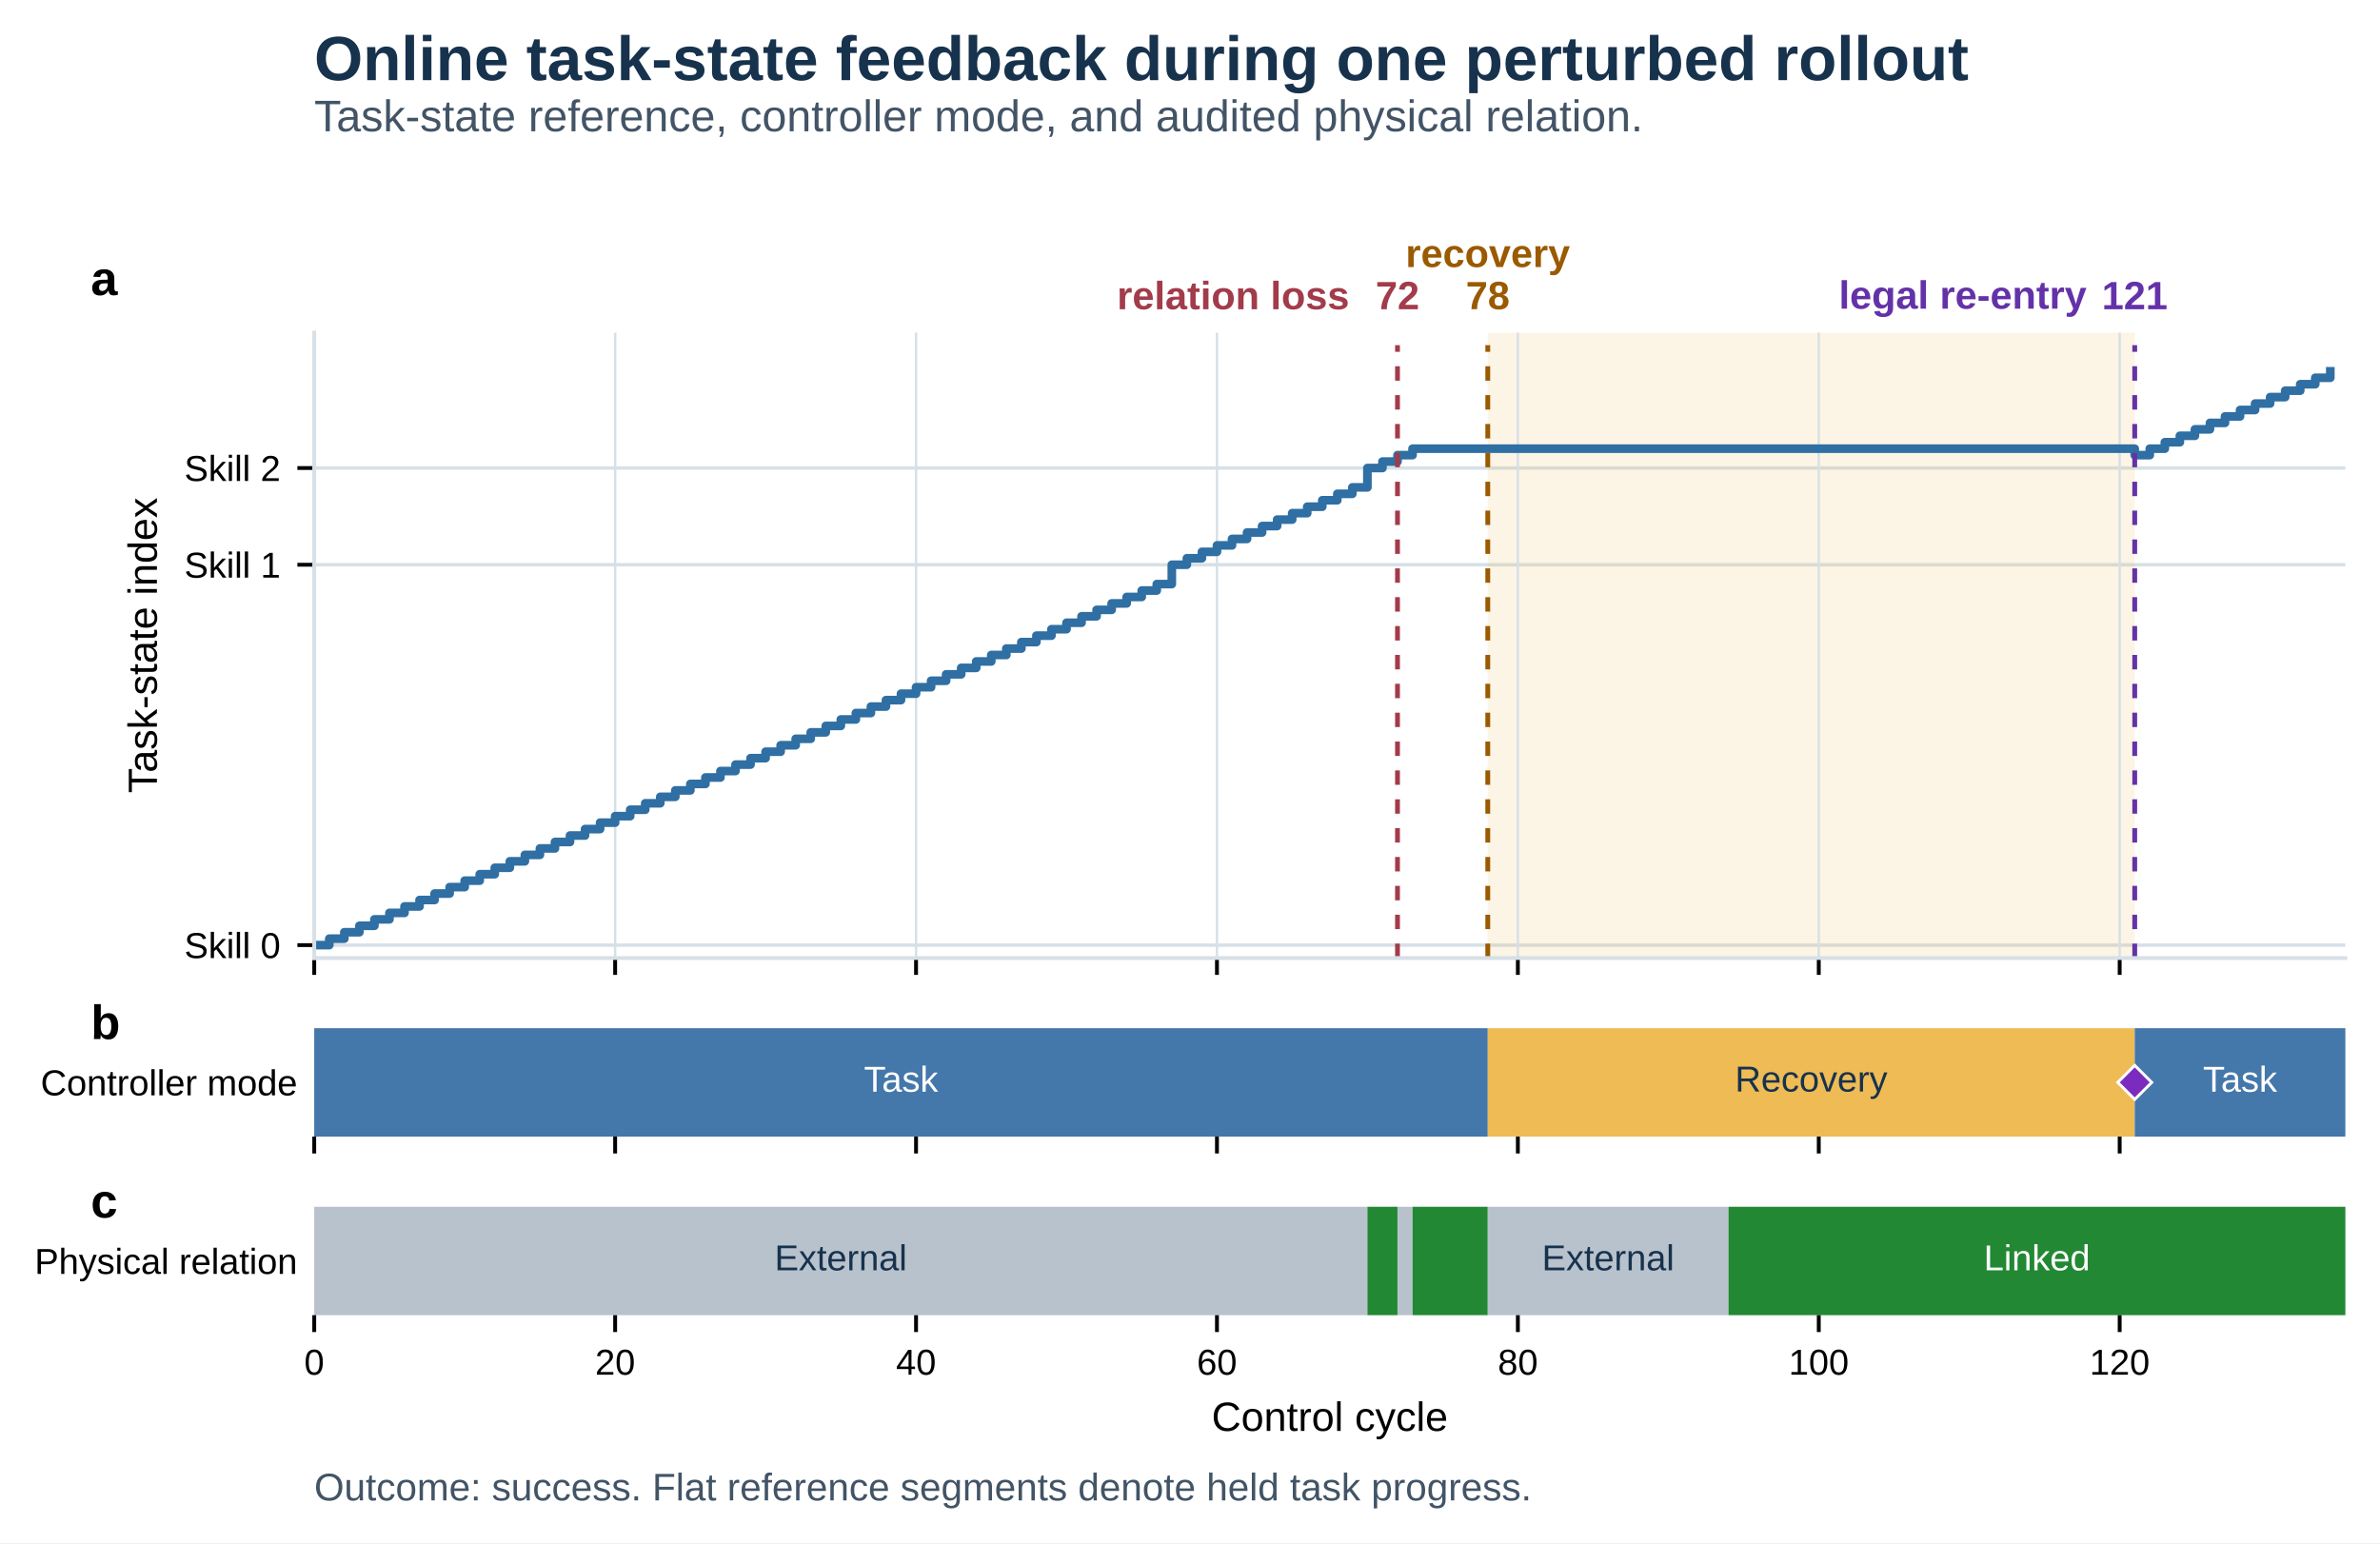
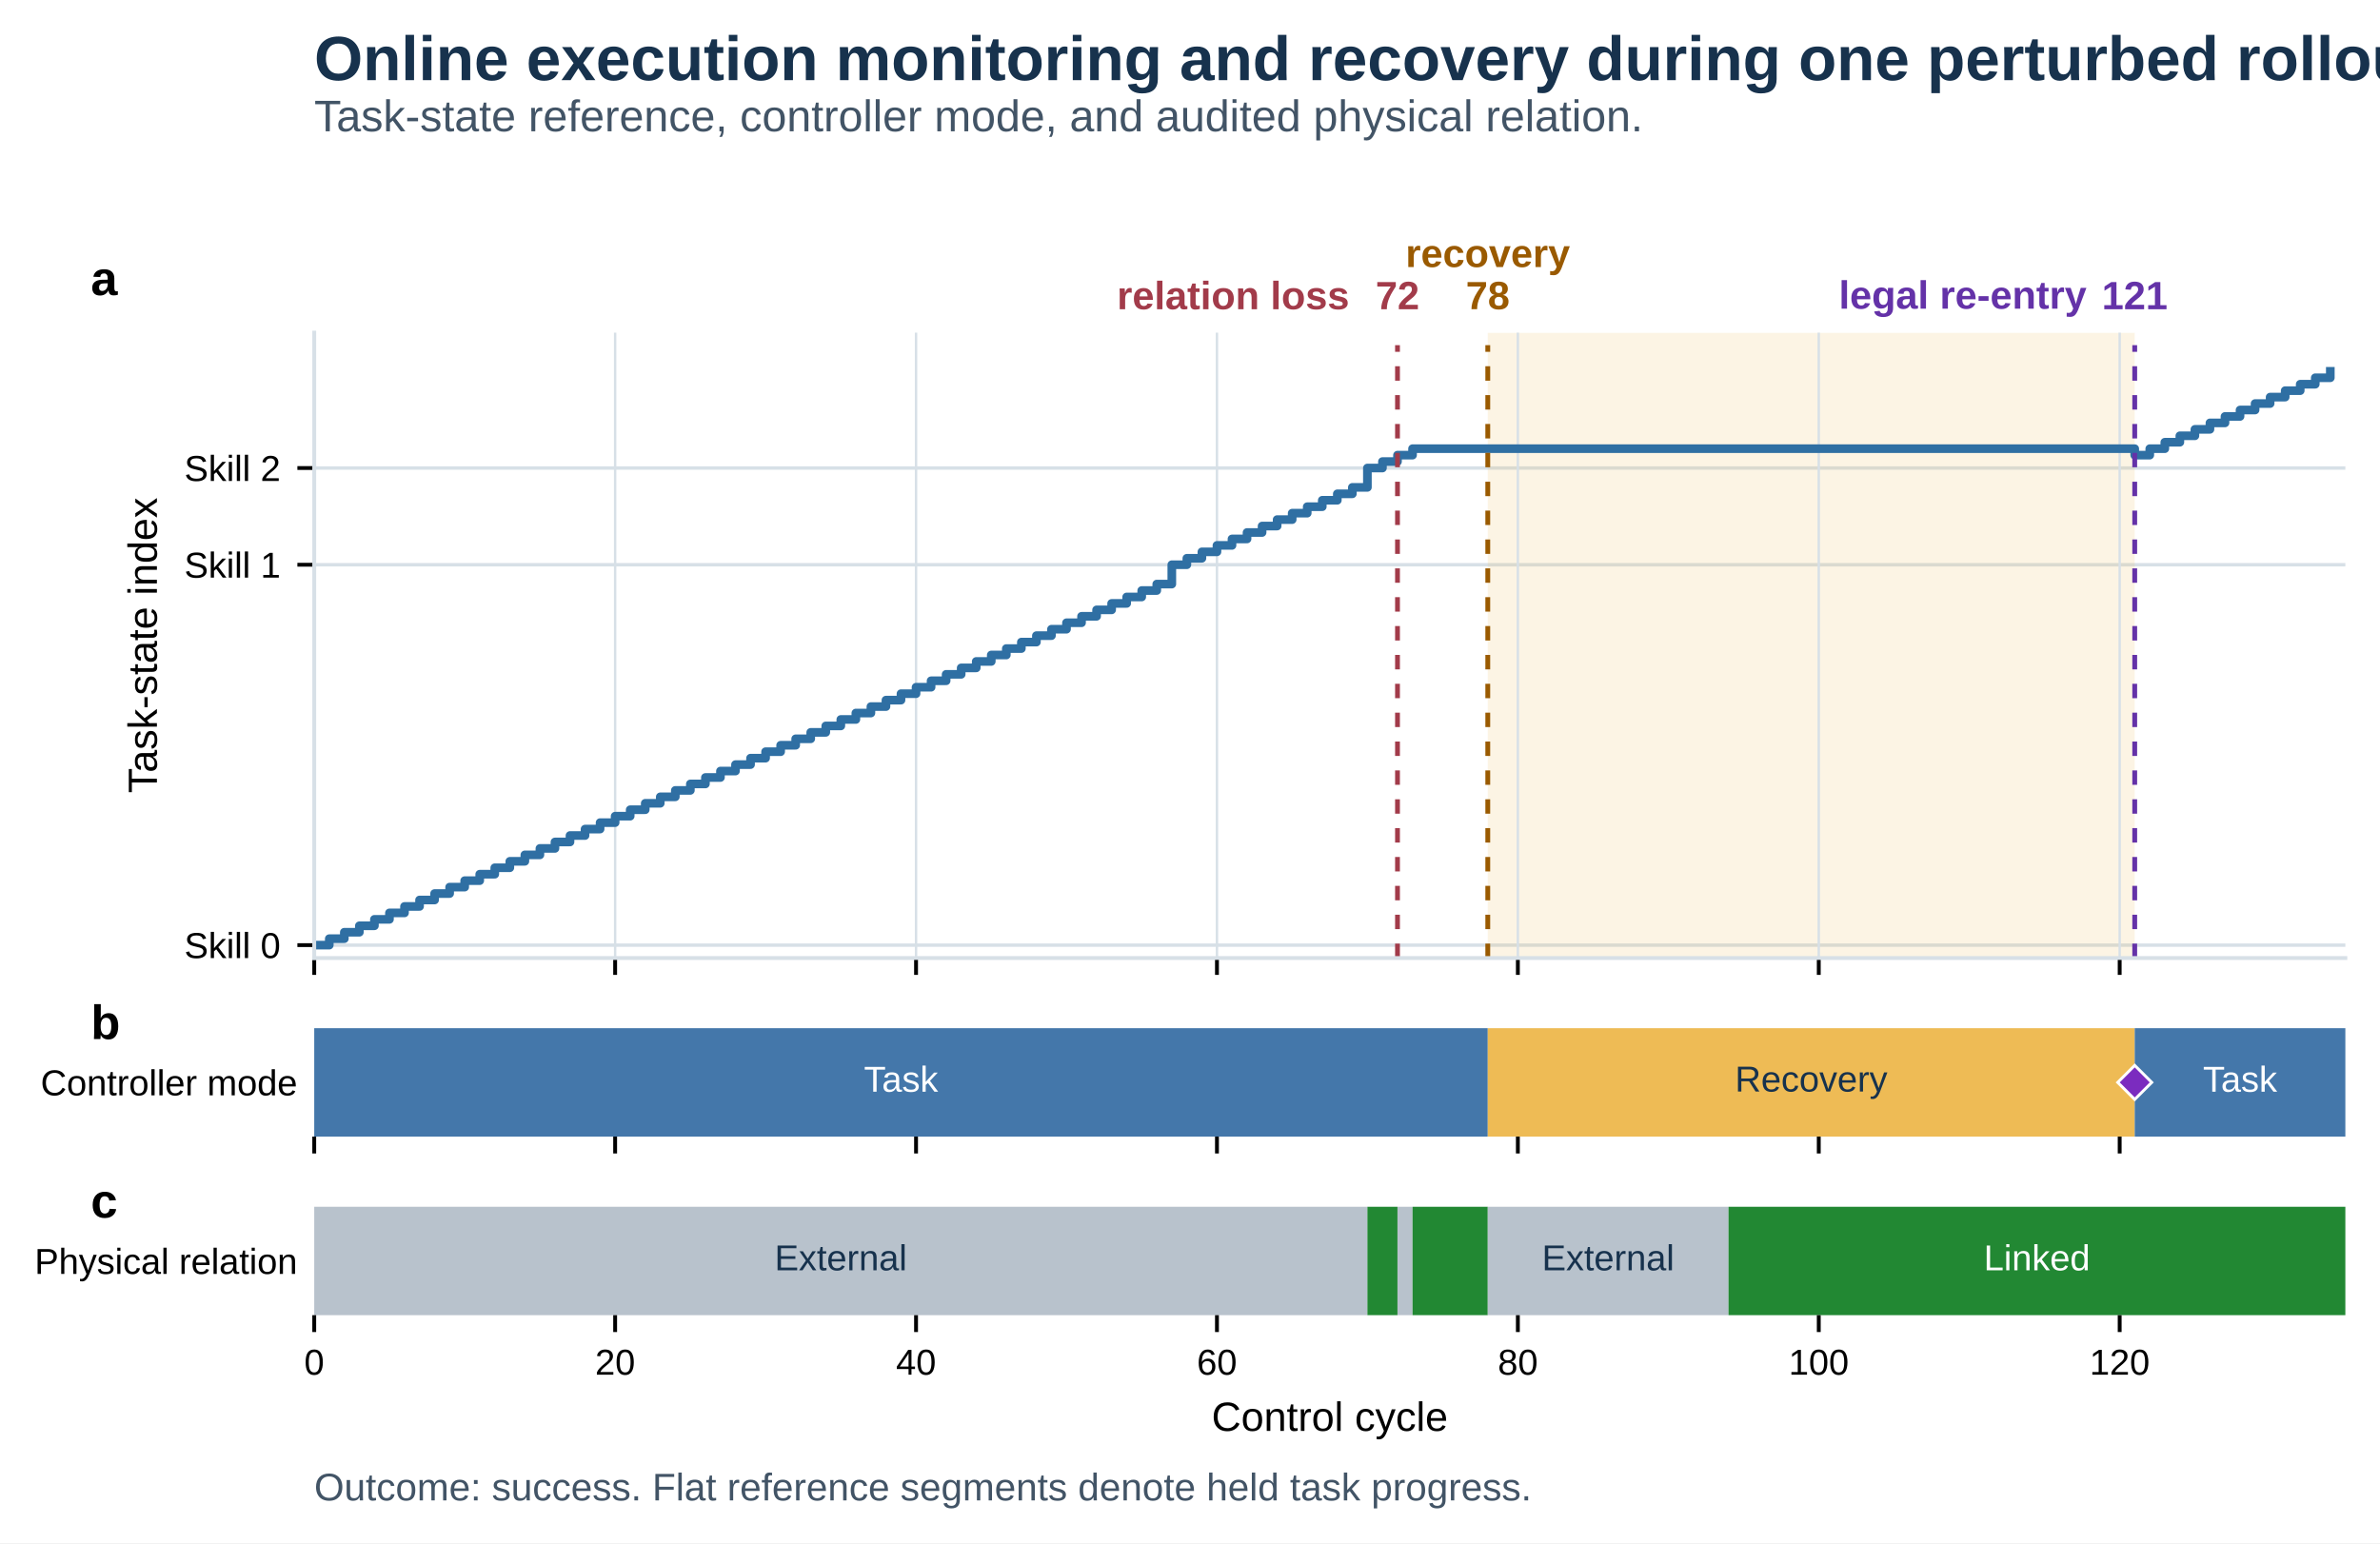
<svg xmlns="http://www.w3.org/2000/svg" xmlns:xlink="http://www.w3.org/1999/xlink" width="494.643pt" height="320.752pt" viewBox="0 0 494.643 320.752" version="1.1">
  <defs>
    <style type="text/css">*{stroke-linejoin: round; stroke-linecap: butt}</style>
  </defs>
  <g id="figure_1">
    <g id="patch_1">
      <path d="M 0 320.752 L 494.643 320.752 L 494.643 0 L 0 0 z " style="fill: #ffffff" />
    </g>
    <g id="axes_1">
      <g id="patch_2">
        <path d="M 65.307 199.128 L 487.443 199.128 L 487.443 69.138 L 65.307 69.138 z " style="fill: #ffffff" />
      </g>
      <g id="line2d_1">
        <path d="M 65.307 196.447 L 487.443 196.447 " clip-path="url(#pef754bce0d)" style="fill: none; stroke: #d7e0e7; stroke-width: 0.7; stroke-linecap: square" />
      </g>
      <g id="line2d_2">
        <path d="M 65.307 117.382 L 487.443 117.382 " clip-path="url(#pef754bce0d)" style="fill: none; stroke: #d7e0e7; stroke-width: 0.7; stroke-linecap: square" />
      </g>
      <g id="line2d_3">
        <path d="M 65.307 97.28 L 487.443 97.28 " clip-path="url(#pef754bce0d)" style="fill: none; stroke: #d7e0e7; stroke-width: 0.7; stroke-linecap: square" />
      </g>
      <g id="patch_3">
        <path d="M 309.208 199.128 L 443.666 199.128 L 443.666 69.138 L 309.208 69.138 z " clip-path="url(#pef754bce0d)" style="fill: #eebb55; opacity: 0.16" />
      </g>
      <g id="matplotlib.axis_1">
        <g id="xtick_1">
          <g id="line2d_4">
            <path d="M 65.307 199.128 L 65.307 69.138 " clip-path="url(#pef754bce0d)" style="fill: none; stroke: #d7e0e7; stroke-width: 0.5; stroke-linecap: square" />
          </g>
          <g id="line2d_5">
            <defs>
              <path id="m49e16027d6" d="M 0 0 L 0 3.5 " style="stroke: #000000; stroke-width: 0.8" />
            </defs>
            <g>
              <use xlink:href="#m49e16027d6" x="65.307" y="199.128" style="stroke: #000000; stroke-width: 0.8" />
            </g>
          </g>
        </g>
        <g id="xtick_2">
          <g id="line2d_6">
            <path d="M 127.846 199.128 L 127.846 69.138 " clip-path="url(#pef754bce0d)" style="fill: none; stroke: #d7e0e7; stroke-width: 0.5; stroke-linecap: square" />
          </g>
          <g id="line2d_7">
            <g>
              <use xlink:href="#m49e16027d6" x="127.846" y="199.128" style="stroke: #000000; stroke-width: 0.8" />
            </g>
          </g>
        </g>
        <g id="xtick_3">
          <g id="line2d_8">
            <path d="M 190.384 199.128 L 190.384 69.138 " clip-path="url(#pef754bce0d)" style="fill: none; stroke: #d7e0e7; stroke-width: 0.5; stroke-linecap: square" />
          </g>
          <g id="line2d_9">
            <g>
              <use xlink:href="#m49e16027d6" x="190.384" y="199.128" style="stroke: #000000; stroke-width: 0.8" />
            </g>
          </g>
        </g>
        <g id="xtick_4">
          <g id="line2d_10">
            <path d="M 252.923 199.128 L 252.923 69.138 " clip-path="url(#pef754bce0d)" style="fill: none; stroke: #d7e0e7; stroke-width: 0.5; stroke-linecap: square" />
          </g>
          <g id="line2d_11">
            <g>
              <use xlink:href="#m49e16027d6" x="252.923" y="199.128" style="stroke: #000000; stroke-width: 0.8" />
            </g>
          </g>
        </g>
        <g id="xtick_5">
          <g id="line2d_12">
            <path d="M 315.462 199.128 L 315.462 69.138 " clip-path="url(#pef754bce0d)" style="fill: none; stroke: #d7e0e7; stroke-width: 0.5; stroke-linecap: square" />
          </g>
          <g id="line2d_13">
            <g>
              <use xlink:href="#m49e16027d6" x="315.462" y="199.128" style="stroke: #000000; stroke-width: 0.8" />
            </g>
          </g>
        </g>
        <g id="xtick_6">
          <g id="line2d_14">
            <path d="M 378 199.128 L 378 69.138 " clip-path="url(#pef754bce0d)" style="fill: none; stroke: #d7e0e7; stroke-width: 0.5; stroke-linecap: square" />
          </g>
          <g id="line2d_15">
            <g>
              <use xlink:href="#m49e16027d6" x="378" y="199.128" style="stroke: #000000; stroke-width: 0.8" />
            </g>
          </g>
        </g>
        <g id="xtick_7">
          <g id="line2d_16">
            <path d="M 440.539 199.128 L 440.539 69.138 " clip-path="url(#pef754bce0d)" style="fill: none; stroke: #d7e0e7; stroke-width: 0.5; stroke-linecap: square" />
          </g>
          <g id="line2d_17">
            <g>
              <use xlink:href="#m49e16027d6" x="440.539" y="199.128" style="stroke: #000000; stroke-width: 0.8" />
            </g>
          </g>
        </g>
      </g>
      <g id="matplotlib.axis_2">
        <g id="ytick_1">
          <g id="line2d_18">
            <defs>
              <path id="m9ec7241737" d="M 0 0 L -3.5 0 " style="stroke: #000000; stroke-width: 0.8" />
            </defs>
            <g>
              <use xlink:href="#m9ec7241737" x="65.307" y="196.447" style="stroke: #000000; stroke-width: 0.8" />
            </g>
          </g>
          <g id="text_1">
            <text style="font-size: 7.5px; font-family: 'Arial', 'Helvetica', 'DejaVu Sans', sans-serif; text-anchor: end" x="58.307" y="199.132" transform="rotate(-0 58.30703 199.1315)">Skill 0</text>
          </g>
        </g>
        <g id="ytick_2">
          <g id="line2d_19">
            <g>
              <use xlink:href="#m9ec7241737" x="65.307" y="117.382" style="stroke: #000000; stroke-width: 0.8" />
            </g>
          </g>
          <g id="text_2">
            <text style="font-size: 7.5px; font-family: 'Arial', 'Helvetica', 'DejaVu Sans', sans-serif; text-anchor: end" x="58.307" y="120.066" transform="rotate(-0 58.30703 120.0657)">Skill 1</text>
          </g>
        </g>
        <g id="ytick_3">
          <g id="line2d_20">
            <g>
              <use xlink:href="#m9ec7241737" x="65.307" y="97.28" style="stroke: #000000; stroke-width: 0.8" />
            </g>
          </g>
          <g id="text_3">
            <text style="font-size: 7.5px; font-family: 'Arial', 'Helvetica', 'DejaVu Sans', sans-serif; text-anchor: end" x="58.307" y="99.964" transform="rotate(-0 58.30703 99.96424)">Skill 2</text>
          </g>
        </g>
        <g id="text_4">
          <text style="font-size: 8.5px; font-family: 'Arial', 'Helvetica', 'DejaVu Sans', sans-serif; text-anchor: middle" x="32.611" y="134.133" transform="rotate(-90 32.61141 134.1328)">Task-state index</text>
        </g>
      </g>
      <g id="line2d_21">
        <path d="M 65.307 196.447 L 68.434 196.447 L 68.434 195.107 L 71.561 195.107 L 71.561 193.767 L 74.688 193.767 L 74.688 192.427 L 77.815 192.427 L 77.815 191.087 L 80.942 191.087 L 80.942 189.747 L 84.069 189.747 L 84.069 188.407 L 87.196 188.407 L 87.196 187.067 L 90.322 187.067 L 90.322 185.727 L 93.449 185.727 L 93.449 184.386 L 96.576 184.386 L 96.576 183.046 L 99.703 183.046 L 99.703 181.706 L 102.83 181.706 L 102.83 180.366 L 105.957 180.366 L 105.957 179.026 L 109.084 179.026 L 109.084 177.686 L 112.211 177.686 L 112.211 176.346 L 115.338 176.346 L 115.338 175.006 L 118.465 175.006 L 118.465 173.666 L 121.592 173.666 L 121.592 172.326 L 124.719 172.326 L 124.719 170.985 L 127.846 170.985 L 127.846 169.645 L 130.973 169.645 L 130.973 168.305 L 134.1 168.305 L 134.1 166.965 L 137.226 166.965 L 137.226 165.625 L 140.353 165.625 L 140.353 164.285 L 143.48 164.285 L 143.48 162.945 L 146.607 162.945 L 146.607 161.605 L 149.734 161.605 L 149.734 160.265 L 152.861 160.265 L 152.861 158.925 L 155.988 158.925 L 155.988 157.584 L 159.115 157.584 L 159.115 156.244 L 162.242 156.244 L 162.242 154.904 L 165.369 154.904 L 165.369 153.564 L 168.496 153.564 L 168.496 152.224 L 171.623 152.224 L 171.623 150.884 L 174.75 150.884 L 174.75 149.544 L 177.877 149.544 L 177.877 148.204 L 181.004 148.204 L 181.004 146.864 L 184.13 146.864 L 184.13 145.524 L 187.257 145.524 L 187.257 144.184 L 190.384 144.184 L 190.384 142.843 L 193.511 142.843 L 193.511 141.503 L 196.638 141.503 L 196.638 140.163 L 199.765 140.163 L 199.765 138.823 L 202.892 138.823 L 202.892 137.483 L 206.019 137.483 L 206.019 136.143 L 209.146 136.143 L 209.146 134.803 L 212.273 134.803 L 212.273 133.463 L 215.4 133.463 L 215.4 132.123 L 218.527 132.123 L 218.527 130.783 L 221.654 130.783 L 221.654 129.442 L 224.781 129.442 L 224.781 128.102 L 227.908 128.102 L 227.908 126.762 L 231.034 126.762 L 231.034 125.422 L 234.161 125.422 L 234.161 124.082 L 237.288 124.082 L 237.288 122.742 L 240.415 122.742 L 240.415 121.402 L 243.542 121.402 L 243.542 117.382 L 246.669 117.382 L 246.669 116.041 L 249.796 116.041 L 249.796 114.701 L 252.923 114.701 L 252.923 113.361 L 256.05 113.361 L 256.05 112.021 L 259.177 112.021 L 259.177 110.681 L 262.304 110.681 L 262.304 109.341 L 265.431 109.341 L 265.431 108.001 L 268.558 108.001 L 268.558 106.661 L 271.685 106.661 L 271.685 105.321 L 274.812 105.321 L 274.812 103.981 L 277.938 103.981 L 277.938 102.64 L 281.065 102.64 L 281.065 101.3 L 284.192 101.3 L 284.192 97.28 L 287.319 97.28 L 287.319 95.94 L 290.446 95.94 L 290.446 94.6 L 293.573 94.6 L 293.573 93.26 L 443.666 93.26 L 443.666 94.6 L 446.793 94.6 L 446.793 93.26 L 449.92 93.26 L 449.92 91.92 L 453.047 91.92 L 453.047 90.58 L 456.174 90.58 L 456.174 89.239 L 459.301 89.239 L 459.301 87.899 L 462.428 87.899 L 462.428 86.559 L 465.554 86.559 L 465.554 85.219 L 468.681 85.219 L 468.681 83.879 L 471.808 83.879 L 471.808 82.539 L 474.935 82.539 L 474.935 81.199 L 478.062 81.199 L 478.062 79.859 L 481.189 79.859 L 481.189 78.519 L 484.316 78.519 L 484.316 77.179 L 484.316 77.179 " clip-path="url(#pef754bce0d)" style="fill: none; stroke: #2f6fa3; stroke-width: 1.8; stroke-linecap: square" />
      </g>
      <g id="line2d_22">
        <path d="M 290.446 199.128 L 290.446 71.738 " clip-path="url(#pef754bce0d)" style="fill: none; stroke-dasharray: 3,3; stroke-dashoffset: 0; stroke: #a23b4a" />
      </g>
      <g id="line2d_23">
        <path d="M 309.208 199.128 L 309.208 71.738 " clip-path="url(#pef754bce0d)" style="fill: none; stroke-dasharray: 3,3; stroke-dashoffset: 0; stroke: #9a5a00" />
      </g>
      <g id="line2d_24">
        <path d="M 443.666 199.128 L 443.666 71.738 " clip-path="url(#pef754bce0d)" style="fill: none; stroke-dasharray: 3,3; stroke-dashoffset: 0; stroke: #6432a8" />
      </g>
      <g id="patch_4">
        <path d="M 65.307 199.128 L 65.307 69.138 " style="fill: none; stroke: #d7e0e7; stroke-width: 0.8; stroke-linejoin: miter; stroke-linecap: square" />
      </g>
      <g id="patch_5">
        <path d="M 65.307 199.128 L 487.443 199.128 " style="fill: none; stroke: #d7e0e7; stroke-width: 0.8; stroke-linejoin: miter; stroke-linecap: square" />
      </g>
      <g id="text_5">
        <text style="font-weight: 700; font-size: 10px; font-family: 'Arial', 'Helvetica', 'DejaVu Sans', sans-serif; text-anchor: start" x="18.872" y="61.339" transform="rotate(-0 18.87207 61.33863)">a</text>
      </g>
      <g id="text_6">
        <text style="font-weight: 700; font-size: 8.2px; font-family: 'Arial', 'Helvetica', 'DejaVu Sans', sans-serif; text-anchor: end; fill: #a23b4a" x="280.446" y="64.27" transform="rotate(-0 280.4462 64.27004)">relation loss</text>
      </g>
      <g id="text_7">
        <text style="font-weight: 700; font-size: 8.2px; font-family: 'Arial', 'Helvetica', 'DejaVu Sans', sans-serif; text-anchor: middle; fill: #a23b4a" x="290.446" y="64.27" transform="rotate(-0 290.4462 64.27004)">72</text>
      </g>
      <g id="text_8">
        <text style="font-weight: 700; font-size: 8.2px; font-family: 'Arial', 'Helvetica', 'DejaVu Sans', sans-serif; fill: #9a5a00" transform="translate(292.1121 55.50091)">recovery</text>
        <text style="font-weight: 700; font-size: 8.2px; font-family: 'Arial', 'Helvetica', 'DejaVu Sans', sans-serif; fill: #9a5a00" transform="translate(304.6479 64.27004)">78</text>
      </g>
      <g id="text_9">
        <text style="font-weight: 700; font-size: 8.2px; font-family: 'Arial', 'Helvetica', 'DejaVu Sans', sans-serif; text-anchor: end; fill: #6432a8" x="433.666" y="64.162" transform="rotate(-0 433.666 64.16242)">legal re-entry</text>
      </g>
      <g id="text_10">
        <text style="font-weight: 700; font-size: 8.2px; font-family: 'Arial', 'Helvetica', 'DejaVu Sans', sans-serif; text-anchor: middle; fill: #6432a8" x="443.666" y="64.27" transform="rotate(-0 443.666 64.27004)">121</text>
      </g>
    </g>
    <g id="axes_2">
      <g id="patch_6">
        <path d="M 65.307 236.247 L 487.443 236.247 L 487.443 213.715 L 65.307 213.715 z " style="fill: #ffffff" />
      </g>
      <g id="PolyCollection_1">
        <path d="M 65.307 236.247 L 65.307 213.715 L 309.208 213.715 L 309.208 236.247 z " clip-path="url(#p2ca2acdd19)" style="fill: #4477aa" />
      </g>
      <g id="PolyCollection_2">
        <path d="M 309.208 236.247 L 309.208 213.715 L 443.666 213.715 L 443.666 236.247 z " clip-path="url(#p2ca2acdd19)" style="fill: #eebb55" />
      </g>
      <g id="PolyCollection_3">
        <path d="M 443.666 236.247 L 443.666 213.715 L 487.443 213.715 L 487.443 236.247 z " clip-path="url(#p2ca2acdd19)" style="fill: #4477aa" />
      </g>
      <g id="matplotlib.axis_3">
        <g id="xtick_8">
          <g id="line2d_25">
            <g>
              <use xlink:href="#m49e16027d6" x="65.307" y="236.247" style="stroke: #000000; stroke-width: 0.8" />
            </g>
          </g>
        </g>
        <g id="xtick_9">
          <g id="line2d_26">
            <g>
              <use xlink:href="#m49e16027d6" x="127.846" y="236.247" style="stroke: #000000; stroke-width: 0.8" />
            </g>
          </g>
        </g>
        <g id="xtick_10">
          <g id="line2d_27">
            <g>
              <use xlink:href="#m49e16027d6" x="190.384" y="236.247" style="stroke: #000000; stroke-width: 0.8" />
            </g>
          </g>
        </g>
        <g id="xtick_11">
          <g id="line2d_28">
            <g>
              <use xlink:href="#m49e16027d6" x="252.923" y="236.247" style="stroke: #000000; stroke-width: 0.8" />
            </g>
          </g>
        </g>
        <g id="xtick_12">
          <g id="line2d_29">
            <g>
              <use xlink:href="#m49e16027d6" x="315.462" y="236.247" style="stroke: #000000; stroke-width: 0.8" />
            </g>
          </g>
        </g>
        <g id="xtick_13">
          <g id="line2d_30">
            <g>
              <use xlink:href="#m49e16027d6" x="378" y="236.247" style="stroke: #000000; stroke-width: 0.8" />
            </g>
          </g>
        </g>
        <g id="xtick_14">
          <g id="line2d_31">
            <g>
              <use xlink:href="#m49e16027d6" x="440.539" y="236.247" style="stroke: #000000; stroke-width: 0.8" />
            </g>
          </g>
        </g>
      </g>
      <g id="matplotlib.axis_4">
        <g id="ytick_4">
          <g id="line2d_32" />
          <g id="text_11">
            <text style="font-size: 7.5px; font-family: 'Arial', 'Helvetica', 'DejaVu Sans', sans-serif; text-anchor: end" x="61.807" y="227.665" transform="rotate(-0 61.80703 227.6652)">Controller mode</text>
          </g>
        </g>
      </g>
      <g id="line2d_33">
        <path d="M 443.666 224.981 " clip-path="url(#p2ca2acdd19)" style="fill: none; stroke: #7b2cbf; stroke-width: 1.5; stroke-linecap: square" />
        <defs>
          <path id="md380b212cf" d="M -0 3.536 L 3.536 0 L 0 -3.536 L -3.536 -0 z " style="stroke: #ffffff; stroke-width: 0.6; stroke-linejoin: miter" />
        </defs>
        <g clip-path="url(#p2ca2acdd19)">
          <use xlink:href="#md380b212cf" x="443.666" y="224.981" style="fill: #7b2cbf; stroke: #ffffff; stroke-width: 0.6; stroke-linejoin: miter" />
        </g>
      </g>
      <g id="text_12">
        <text style="font-weight: 500; font-size: 7.5px; font-family: 'Arial', 'Helvetica', 'DejaVu Sans', sans-serif; text-anchor: middle; fill: #ffffff" x="187.257" y="226.92" transform="rotate(-0 187.2574 226.9199)">Task</text>
      </g>
      <g id="text_13">
        <text style="font-weight: 500; font-size: 7.5px; font-family: 'Arial', 'Helvetica', 'DejaVu Sans', sans-serif; text-anchor: middle; fill: #17324d" x="376.437" y="226.876" transform="rotate(-0 376.4369 226.8759)">Recovery</text>
      </g>
      <g id="text_14">
        <text style="font-weight: 500; font-size: 7.5px; font-family: 'Arial', 'Helvetica', 'DejaVu Sans', sans-serif; text-anchor: middle; fill: #ffffff" x="465.554" y="226.92" transform="rotate(-0 465.5545 226.9199)">Task</text>
      </g>
      <g id="text_15">
        <text style="font-weight: 700; font-size: 10px; font-family: 'Arial', 'Helvetica', 'DejaVu Sans', sans-serif; text-anchor: start" x="18.872" y="215.968" transform="rotate(-0 18.87207 215.9684)">b</text>
      </g>
    </g>
    <g id="axes_3">
      <g id="patch_7">
        <path d="M 65.307 273.366 L 487.443 273.366 L 487.443 250.834 L 65.307 250.834 z " style="fill: #ffffff" />
      </g>
      <g id="PolyCollection_4">
        <path d="M 65.307 273.366 L 65.307 250.834 L 284.192 250.834 L 284.192 273.366 z " clip-path="url(#pb506a24d75)" style="fill: #b8c2cc" />
      </g>
      <g id="PolyCollection_5">
        <path d="M 284.192 273.366 L 284.192 250.834 L 290.446 250.834 L 290.446 273.366 z " clip-path="url(#pb506a24d75)" style="fill: #228833" />
      </g>
      <g id="PolyCollection_6">
        <path d="M 290.446 273.366 L 290.446 250.834 L 293.573 250.834 L 293.573 273.366 z " clip-path="url(#pb506a24d75)" style="fill: #b8c2cc" />
      </g>
      <g id="PolyCollection_7">
        <path d="M 293.573 273.366 L 293.573 250.834 L 309.208 250.834 L 309.208 273.366 z " clip-path="url(#pb506a24d75)" style="fill: #228833" />
      </g>
      <g id="PolyCollection_8">
        <path d="M 309.208 273.366 L 309.208 250.834 L 359.239 250.834 L 359.239 273.366 z " clip-path="url(#pb506a24d75)" style="fill: #b8c2cc" />
      </g>
      <g id="PolyCollection_9">
        <path d="M 359.239 273.366 L 359.239 250.834 L 487.443 250.834 L 487.443 273.366 z " clip-path="url(#pb506a24d75)" style="fill: #228833" />
      </g>
      <g id="matplotlib.axis_5">
        <g id="xtick_15">
          <g id="line2d_34">
            <g>
              <use xlink:href="#m49e16027d6" x="65.307" y="273.366" style="stroke: #000000; stroke-width: 0.8" />
            </g>
          </g>
          <g id="text_16">
            <text style="font-size: 7.5px; font-family: 'Arial', 'Helvetica', 'DejaVu Sans', sans-serif; text-anchor: middle" x="65.307" y="285.734" transform="rotate(-0 65.30703 285.7344)">0</text>
          </g>
        </g>
        <g id="xtick_16">
          <g id="line2d_35">
            <g>
              <use xlink:href="#m49e16027d6" x="127.846" y="273.366" style="stroke: #000000; stroke-width: 0.8" />
            </g>
          </g>
          <g id="text_17">
            <text style="font-size: 7.5px; font-family: 'Arial', 'Helvetica', 'DejaVu Sans', sans-serif; text-anchor: middle" x="127.846" y="285.734" transform="rotate(-0 127.8457 285.7344)">20</text>
          </g>
        </g>
        <g id="xtick_17">
          <g id="line2d_36">
            <g>
              <use xlink:href="#m49e16027d6" x="190.384" y="273.366" style="stroke: #000000; stroke-width: 0.8" />
            </g>
          </g>
          <g id="text_18">
            <text style="font-size: 7.5px; font-family: 'Arial', 'Helvetica', 'DejaVu Sans', sans-serif; text-anchor: middle" x="190.384" y="285.734" transform="rotate(-0 190.3844 285.7344)">40</text>
          </g>
        </g>
        <g id="xtick_18">
          <g id="line2d_37">
            <g>
              <use xlink:href="#m49e16027d6" x="252.923" y="273.366" style="stroke: #000000; stroke-width: 0.8" />
            </g>
          </g>
          <g id="text_19">
            <text style="font-size: 7.5px; font-family: 'Arial', 'Helvetica', 'DejaVu Sans', sans-serif; text-anchor: middle" x="252.923" y="285.734" transform="rotate(-0 252.923 285.7344)">60</text>
          </g>
        </g>
        <g id="xtick_19">
          <g id="line2d_38">
            <g>
              <use xlink:href="#m49e16027d6" x="315.462" y="273.366" style="stroke: #000000; stroke-width: 0.8" />
            </g>
          </g>
          <g id="text_20">
            <text style="font-size: 7.5px; font-family: 'Arial', 'Helvetica', 'DejaVu Sans', sans-serif; text-anchor: middle" x="315.462" y="285.734" transform="rotate(-0 315.4617 285.7344)">80</text>
          </g>
        </g>
        <g id="xtick_20">
          <g id="line2d_39">
            <g>
              <use xlink:href="#m49e16027d6" x="378" y="273.366" style="stroke: #000000; stroke-width: 0.8" />
            </g>
          </g>
          <g id="text_21">
            <text style="font-size: 7.5px; font-family: 'Arial', 'Helvetica', 'DejaVu Sans', sans-serif; text-anchor: middle" x="378" y="285.734" transform="rotate(-0 378.0004 285.7344)">100</text>
          </g>
        </g>
        <g id="xtick_21">
          <g id="line2d_40">
            <g>
              <use xlink:href="#m49e16027d6" x="440.539" y="273.366" style="stroke: #000000; stroke-width: 0.8" />
            </g>
          </g>
          <g id="text_22">
            <text style="font-size: 7.5px; font-family: 'Arial', 'Helvetica', 'DejaVu Sans', sans-serif; text-anchor: middle" x="440.539" y="285.734" transform="rotate(-0 440.539 285.7344)">120</text>
          </g>
        </g>
        <g id="text_23">
          <text style="font-size: 8.5px; font-family: 'Arial', 'Helvetica', 'DejaVu Sans', sans-serif; text-anchor: middle" x="276.375" y="297.413" transform="rotate(-0 276.375 297.4127)">Control cycle</text>
        </g>
      </g>
      <g id="matplotlib.axis_6">
        <g id="ytick_5">
          <g id="line2d_41" />
          <g id="text_24">
            <text style="font-size: 7.5px; font-family: 'Arial', 'Helvetica', 'DejaVu Sans', sans-serif; text-anchor: end" x="61.807" y="264.784" transform="rotate(-0 61.80703 264.7844)">Physical relation</text>
          </g>
        </g>
      </g>
      <g id="text_25">
        <text style="font-weight: 500; font-size: 7.5px; font-family: 'Arial', 'Helvetica', 'DejaVu Sans', sans-serif; text-anchor: middle; fill: #17324d" x="174.75" y="264.039" transform="rotate(-0 174.7497 264.0391)">External</text>
      </g>
      <g id="text_26">
        <text style="font-weight: 500; font-size: 7.5px; font-family: 'Arial', 'Helvetica', 'DejaVu Sans', sans-serif; text-anchor: middle; fill: #17324d" x="334.223" y="264.039" transform="rotate(-0 334.2233 264.0391)">External</text>
      </g>
      <g id="text_27">
        <text style="font-weight: 500; font-size: 7.5px; font-family: 'Arial', 'Helvetica', 'DejaVu Sans', sans-serif; text-anchor: middle; fill: #ffffff" x="423.341" y="264.039" transform="rotate(-0 423.3409 264.0391)">Linked</text>
      </g>
      <g id="text_28">
        <text style="font-weight: 700; font-size: 10px; font-family: 'Arial', 'Helvetica', 'DejaVu Sans', sans-serif; text-anchor: start" x="18.872" y="253.088" transform="rotate(-0 18.87207 253.0876)">c</text>
      </g>
    </g>
    <g id="text_29">
-       <text style="font-weight: 700; font-size: 13px; font-family: 'Arial', 'Helvetica', 'DejaVu Sans', sans-serif; text-anchor: start; fill: #17324d" x="65.307" y="16.664" transform="rotate(-0 65.30703 16.66359)">Online task-state feedback during one perturbed rollout</text>
+       <text style="font-weight: 700; font-size: 13px; font-family: 'Arial', 'Helvetica', 'DejaVu Sans', sans-serif; text-anchor: start; fill: #17324d" x="65.307" y="16.664" transform="rotate(-0 65.30703 16.66359)">Online execution monitoring and recovery during one perturbed rollout</text>
    </g>
    <g id="text_30">
      <text style="font-size: 9.2px; font-family: 'Arial', 'Helvetica', 'DejaVu Sans', sans-serif; text-anchor: start; fill: #425466" x="65.307" y="27.288" transform="rotate(-0 65.30703 27.288)">Task-state reference, controller mode, and audited physical relation.</text>
    </g>
    <g id="text_31">
      <text style="font-size: 8px; font-family: 'Arial', 'Helvetica', 'DejaVu Sans', sans-serif; text-anchor: start; fill: #425466" x="65.307" y="311.868" transform="rotate(-0 65.30703 311.868)">Outcome: success. Flat reference segments denote held task progress.</text>
    </g>
  </g>
  <defs>
    <clipPath id="pef754bce0d">
      <rect x="65.307" y="69.138" width="422.136" height="129.99" />
    </clipPath>
    <clipPath id="p2ca2acdd19">
      <rect x="65.307" y="213.715" width="422.136" height="22.532" />
    </clipPath>
    <clipPath id="pb506a24d75">
      <rect x="65.307" y="250.834" width="422.136" height="22.532" />
    </clipPath>
  </defs>
</svg>
